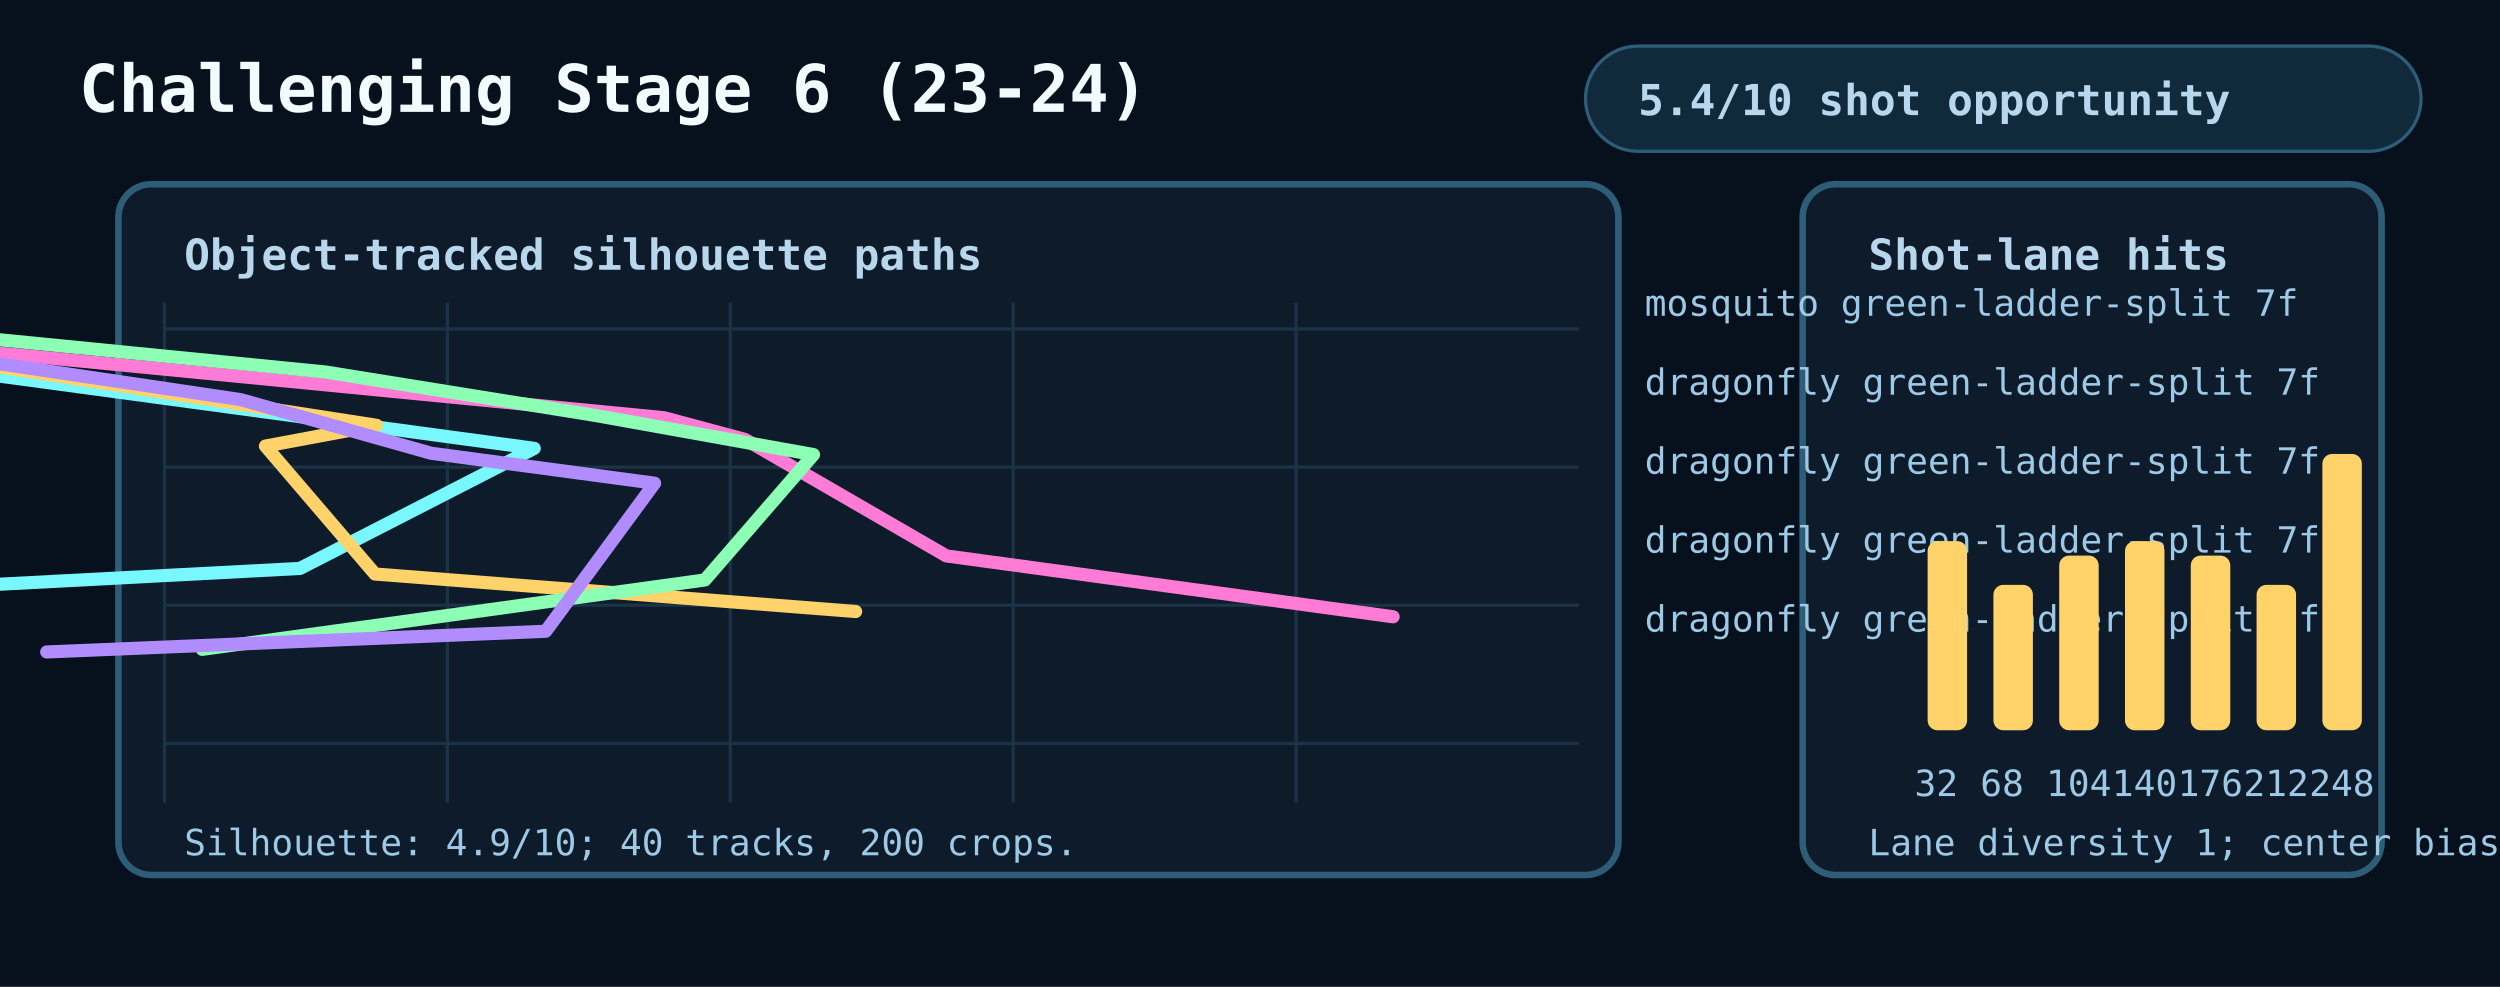
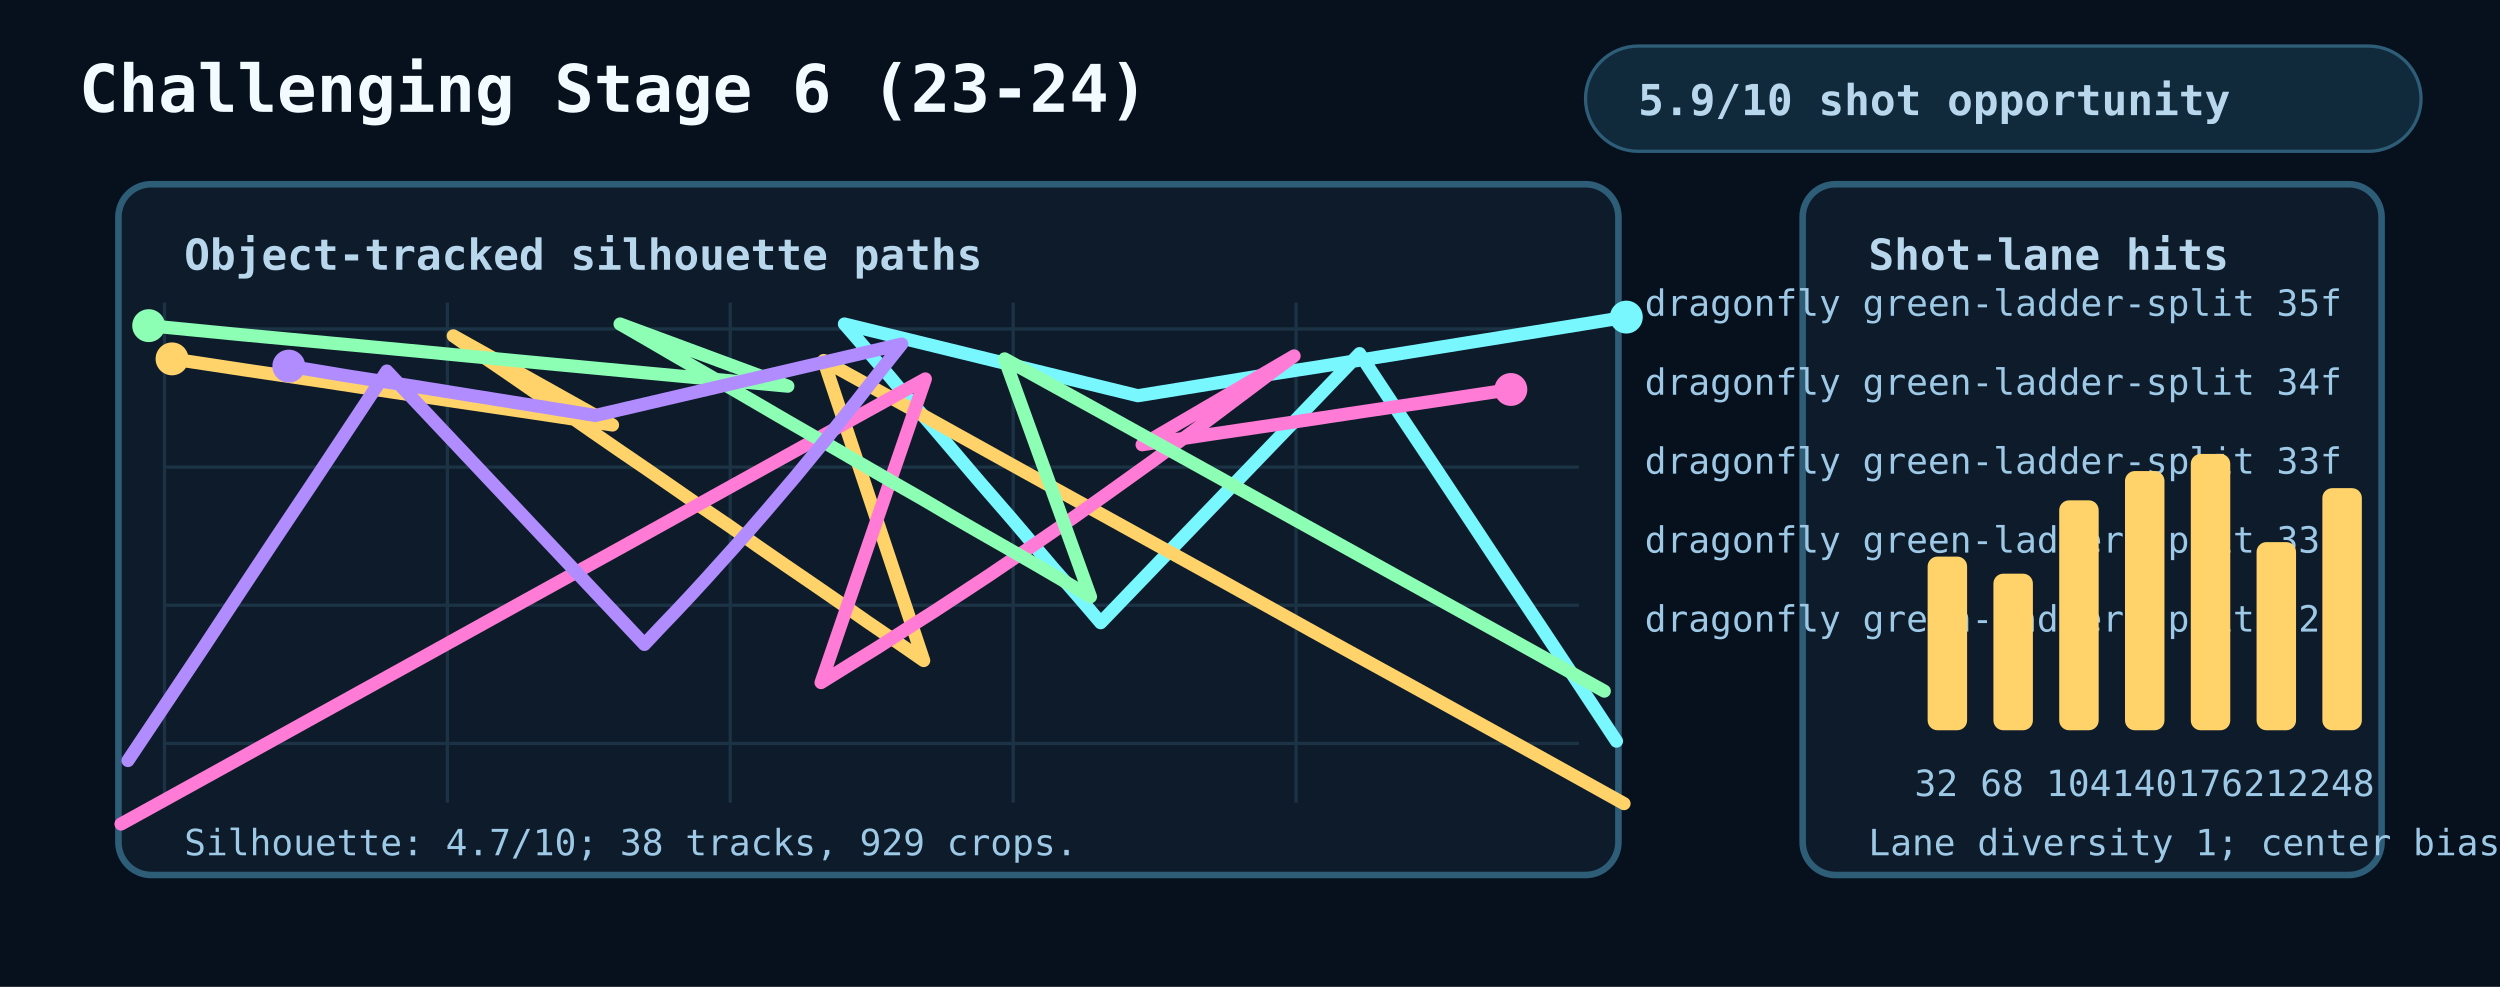
<svg xmlns="http://www.w3.org/2000/svg" width="760" height="300" viewBox="0 0 760 300" role="img" aria-labelledby="title desc">
  <style>
    .bg{fill:#06111d}.panel{fill:#0d1b2a;stroke:#2e5d78;stroke-width:2}.grid{stroke:#1b3344;stroke-width:1}.text{fill:#f2fbff;font:700 20px ui-monospace,Menlo,monospace}.small{fill:#b8d7ec;font:700 13px ui-monospace,Menlo,monospace}.tiny{fill:#9ec9e6;font:11px ui-monospace,Menlo,monospace}.pill{fill:#102a3b;stroke:#2e5d78}
  </style>
  <rect class="bg" x="0" y="0" width="760" height="300" />
  <text class="text" x="24" y="34">Challenging Stage 6 (23-24)</text>
  <rect class="pill" x="482" y="14" width="254" height="32" rx="16" />
-   <text class="small" x="498" y="35">5.4/10 shot opportunity</text>
+   <text class="small" x="498" y="35">5.9/10 shot opportunity</text>
  <rect class="panel" x="36" y="56" width="456" height="210" rx="10" />
  <rect class="panel" x="548" y="56" width="176" height="210" rx="10" />
  <text class="small" x="56" y="82">Object-tracked silhouette paths</text>
  <text class="small" x="568" y="82">Shot-lane hits</text>
  <line class="grid" x1="50" y1="92" x2="50" y2="244" />
  <line class="grid" x1="136" y1="92" x2="136" y2="244" />
  <line class="grid" x1="222" y1="92" x2="222" y2="244" />
  <line class="grid" x1="308" y1="92" x2="308" y2="244" />
  <line class="grid" x1="394" y1="92" x2="394" y2="244" />
  <line class="grid" x1="50" y1="100" x2="480" y2="100" />
  <line class="grid" x1="50" y1="142" x2="480" y2="142" />
  <line class="grid" x1="50" y1="184" x2="480" y2="184" />
  <line class="grid" x1="50" y1="226" x2="480" y2="226" />
-   <polyline points="-72.9,104.5 -72.9,104.5 -72.9,104.5 -72.9,104.5 162.4,136.3 91.2,172.8 -28.6,179.1" fill="none" stroke="#78f7ff" stroke-width="4" stroke-linecap="round" stroke-linejoin="round" />
-   <circle cx="-72.9" cy="104.5" r="5" fill="#78f7ff" />
-   <text class="tiny" x="500" y="96" fill="#78f7ff">mosquito green-ladder-split 7f</text>
-   <polyline points="-72.9,100.3 -72.9,100.3 -72.9,100.3 114.5,129.3 80.7,135.6 114,174.5 260.1,185.9" fill="none" stroke="#ffd36a" stroke-width="4" stroke-linecap="round" stroke-linejoin="round" />
-   <circle cx="-72.9" cy="100.3" r="5" fill="#ffd36a" />
-   <text class="tiny" x="500" y="120" fill="#ffd36a">dragonfly green-ladder-split 7f</text>
-   <polyline points="-72.9,100.3 -72.9,100.3 -72.9,100.3 201.9,127 226.5,133.6 287.7,169 423.5,187.5" fill="none" stroke="#ff7bd5" stroke-width="4" stroke-linecap="round" stroke-linejoin="round" />
-   <circle cx="-72.9" cy="100.3" r="5" fill="#ff7bd5" />
-   <text class="tiny" x="500" y="144" fill="#ff7bd5">dragonfly green-ladder-split 7f</text>
-   <polyline points="-72.9,96.1 -72.9,96.1 99,113.1 181,126.3 247.3,138.2 214.3,176.3 61.5,197.4" fill="none" stroke="#8cffb4" stroke-width="4" stroke-linecap="round" stroke-linejoin="round" />
-   <circle cx="-72.9" cy="96.1" r="5" fill="#8cffb4" />
-   <text class="tiny" x="500" y="168" fill="#8cffb4">dragonfly green-ladder-split 7f</text>
-   <polyline points="-72.9,99.8 -72.9,99.8 73.2,121.5 131.1,137.8 199,146.9 165.9,191.9 14.2,198.2" fill="none" stroke="#b08cff" stroke-width="4" stroke-linecap="round" stroke-linejoin="round" />
-   <circle cx="-72.9" cy="99.8" r="5" fill="#b08cff" />
-   <text class="tiny" x="500" y="192" fill="#b08cff">dragonfly green-ladder-split 7f</text>
-   <rect x="586" y="164.5" width="12" height="57.5" rx="3" fill="#ffd36a" />
+   <polyline points="494.4,96.4 475.9,99.4 457.3,102.4 438.7,105.4 420.1,108.4 401.5,111.4 382.9,114.3 364.5,117.3 345.9,120.3 256.7,98.5 261.3,103.8 265.9,109.2 270.5,114.5 275,119.9 279.6,125.2 284.2,130.5 288.8,135.9 293.3,141.2 297.9,146.6 302.5,151.9 307.1,157.2 311.7,162.6 316.1,167.9 320.7,173.3 325.4,178.6 330,183.9 334.6,189.3 413.3,107.5 424.4,124.3 435.6,141.1 446.8,158 457.9,174.8 469.1,191.6 480.3,208.5 491.4,225.3" fill="none" stroke="#78f7ff" stroke-width="4" stroke-linecap="round" stroke-linejoin="round" />
+   <circle cx="494.4" cy="96.4" r="5" fill="#78f7ff" />
+   <text class="tiny" x="500" y="96" fill="#78f7ff">dragonfly green-ladder-split 35f</text>
+   <polyline points="52.3,109.1 74.7,112.5 97,115.8 119.3,119.2 141.5,122.5 163.8,125.8 186.2,129.2 137.8,102.1 146.1,107.9 154.6,113.7 163,119.5 171.5,125.3 179.8,131.1 188.2,136.9 196.7,142.7 205.1,148.5 213.6,154.4 222,160.1 230.3,166 238.7,171.8 247.2,177.6 255.6,183.4 263.9,189.2 272.4,195 280.8,200.8 250.4,109.6 280.8,126.4 311.2,143.3 341.6,160.1 372,176.9 402.4,193.8 432.9,210.6 463.3,227.4 493.7,244.3" fill="none" stroke="#ffd36a" stroke-width="4" stroke-linecap="round" stroke-linejoin="round" />
+   <circle cx="52.3" cy="109.1" r="5" fill="#ffd36a" />
+   <text class="tiny" x="500" y="120" fill="#ffd36a">dragonfly green-ladder-split 34f</text>
+   <polyline points="459.3,118.4 436.8,121.8 414.4,125.1 392,128.5 369.6,131.8 347.2,135.2 393.4,108.2 384.9,114.5 376.5,120.8 368,127.2 359.6,133.4 351.2,139.6 342.7,145.7 334.3,151.7 325.8,157.7 317.4,163.5 308.9,169.3 300.5,175 292,180.6 283.6,186.1 275.1,191.5 266.7,196.9 258.1,202.2 249.6,207.5 281.3,115.2 250.7,132.1 220.2,149 189.6,166 159,182.9 128.5,199.8 97.9,216.7 67.4,233.6 36.8,250.5" fill="none" stroke="#ff7bd5" stroke-width="4" stroke-linecap="round" stroke-linejoin="round" />
+   <circle cx="459.3" cy="118.4" r="5" fill="#ff7bd5" />
+   <text class="tiny" x="500" y="144" fill="#ff7bd5">dragonfly green-ladder-split 33f</text>
+   <polyline points="45.2,99 72.9,101.7 100.7,104.3 128.5,106.9 156.3,109.6 183.9,112.2 211.7,114.8 239.5,117.4 188.5,98.5 197,103.4 205.4,108.3 213.7,113.1 222.2,118 230.6,122.9 239,127.8 247.5,132.7 255.8,137.5 264.2,142.4 272.7,147.3 281.1,152.1 289.4,157 297.9,161.9 306.3,166.7 314.8,171.6 323.2,176.5 331.5,181.4 305.4,109.1 335.8,125.9 366.1,142.7 396.6,159.6 426.9,176.4 457.3,193.2 487.7,210.1" fill="none" stroke="#8cffb4" stroke-width="4" stroke-linecap="round" stroke-linejoin="round" />
+   <circle cx="45.2" cy="99" r="5" fill="#8cffb4" />
+   <text class="tiny" x="500" y="168" fill="#8cffb4">dragonfly green-ladder-split 33f</text>
+   <polyline points="87.8,111.3 106.4,114.4 125.1,117.3 143.7,120.3 162.4,123.3 181,126.3 274.1,104.6 269.5,110.4 264.8,116.3 260.2,122.2 255.6,127.9 251,133.7 246.4,139.3 241.8,144.9 237.2,150.3 232.6,155.7 228,161 223.4,166.2 218.8,171.3 214.3,176.3 209.7,181.3 205.1,186.2 200.5,191 195.9,195.9 117.6,112.8 106.4,129.7 95.2,146.6 83.9,163.5 72.7,180.4 61.5,197.4 50.2,214.3 38.9,231.2" fill="none" stroke="#b08cff" stroke-width="4" stroke-linecap="round" stroke-linejoin="round" />
+   <circle cx="87.8" cy="111.3" r="5" fill="#b08cff" />
+   <text class="tiny" x="500" y="192" fill="#b08cff">dragonfly green-ladder-split 32f</text>
+   <rect x="586" y="169.2" width="12" height="52.8" rx="3" fill="#ffd36a" />
  <text class="tiny" x="582" y="242">32</text>
-   <rect x="606" y="177.8" width="12" height="44.2" rx="3" fill="#ffd36a" />
+   <rect x="606" y="174.4" width="12" height="47.6" rx="3" fill="#ffd36a" />
  <text class="tiny" x="602" y="242">68</text>
-   <rect x="626" y="168.9" width="12" height="53.1" rx="3" fill="#ffd36a" />
+   <rect x="626" y="152.1" width="12" height="69.9" rx="3" fill="#ffd36a" />
  <text class="tiny" x="622" y="242">104</text>
-   <rect x="646" y="164.5" width="12" height="57.5" rx="3" fill="#ffd36a" />
+   <rect x="646" y="143.2" width="12" height="78.8" rx="3" fill="#ffd36a" />
  <text class="tiny" x="642" y="242">140</text>
-   <rect x="666" y="168.9" width="12" height="53.1" rx="3" fill="#ffd36a" />
+   <rect x="666" y="138" width="12" height="84" rx="3" fill="#ffd36a" />
  <text class="tiny" x="662" y="242">176</text>
-   <rect x="686" y="177.8" width="12" height="44.2" rx="3" fill="#ffd36a" />
+   <rect x="686" y="164.8" width="12" height="57.2" rx="3" fill="#ffd36a" />
  <text class="tiny" x="682" y="242">212</text>
-   <rect x="706" y="138" width="12" height="84" rx="3" fill="#ffd36a" />
+   <rect x="706" y="148.4" width="12" height="73.6" rx="3" fill="#ffd36a" />
  <text class="tiny" x="702" y="242">248</text>
-   <text class="tiny" x="56" y="260">Silhouette: 4.9/10; 40 tracks, 200 crops.</text>
-   <text class="tiny" x="568" y="260">Lane diversity 1; center bias 0.146.</text>
+   <text class="tiny" x="56" y="260">Silhouette: 4.7/10; 38 tracks, 929 crops.</text>
+   <text class="tiny" x="568" y="260">Lane diversity 1; center bias 0.17.</text>
</svg>
